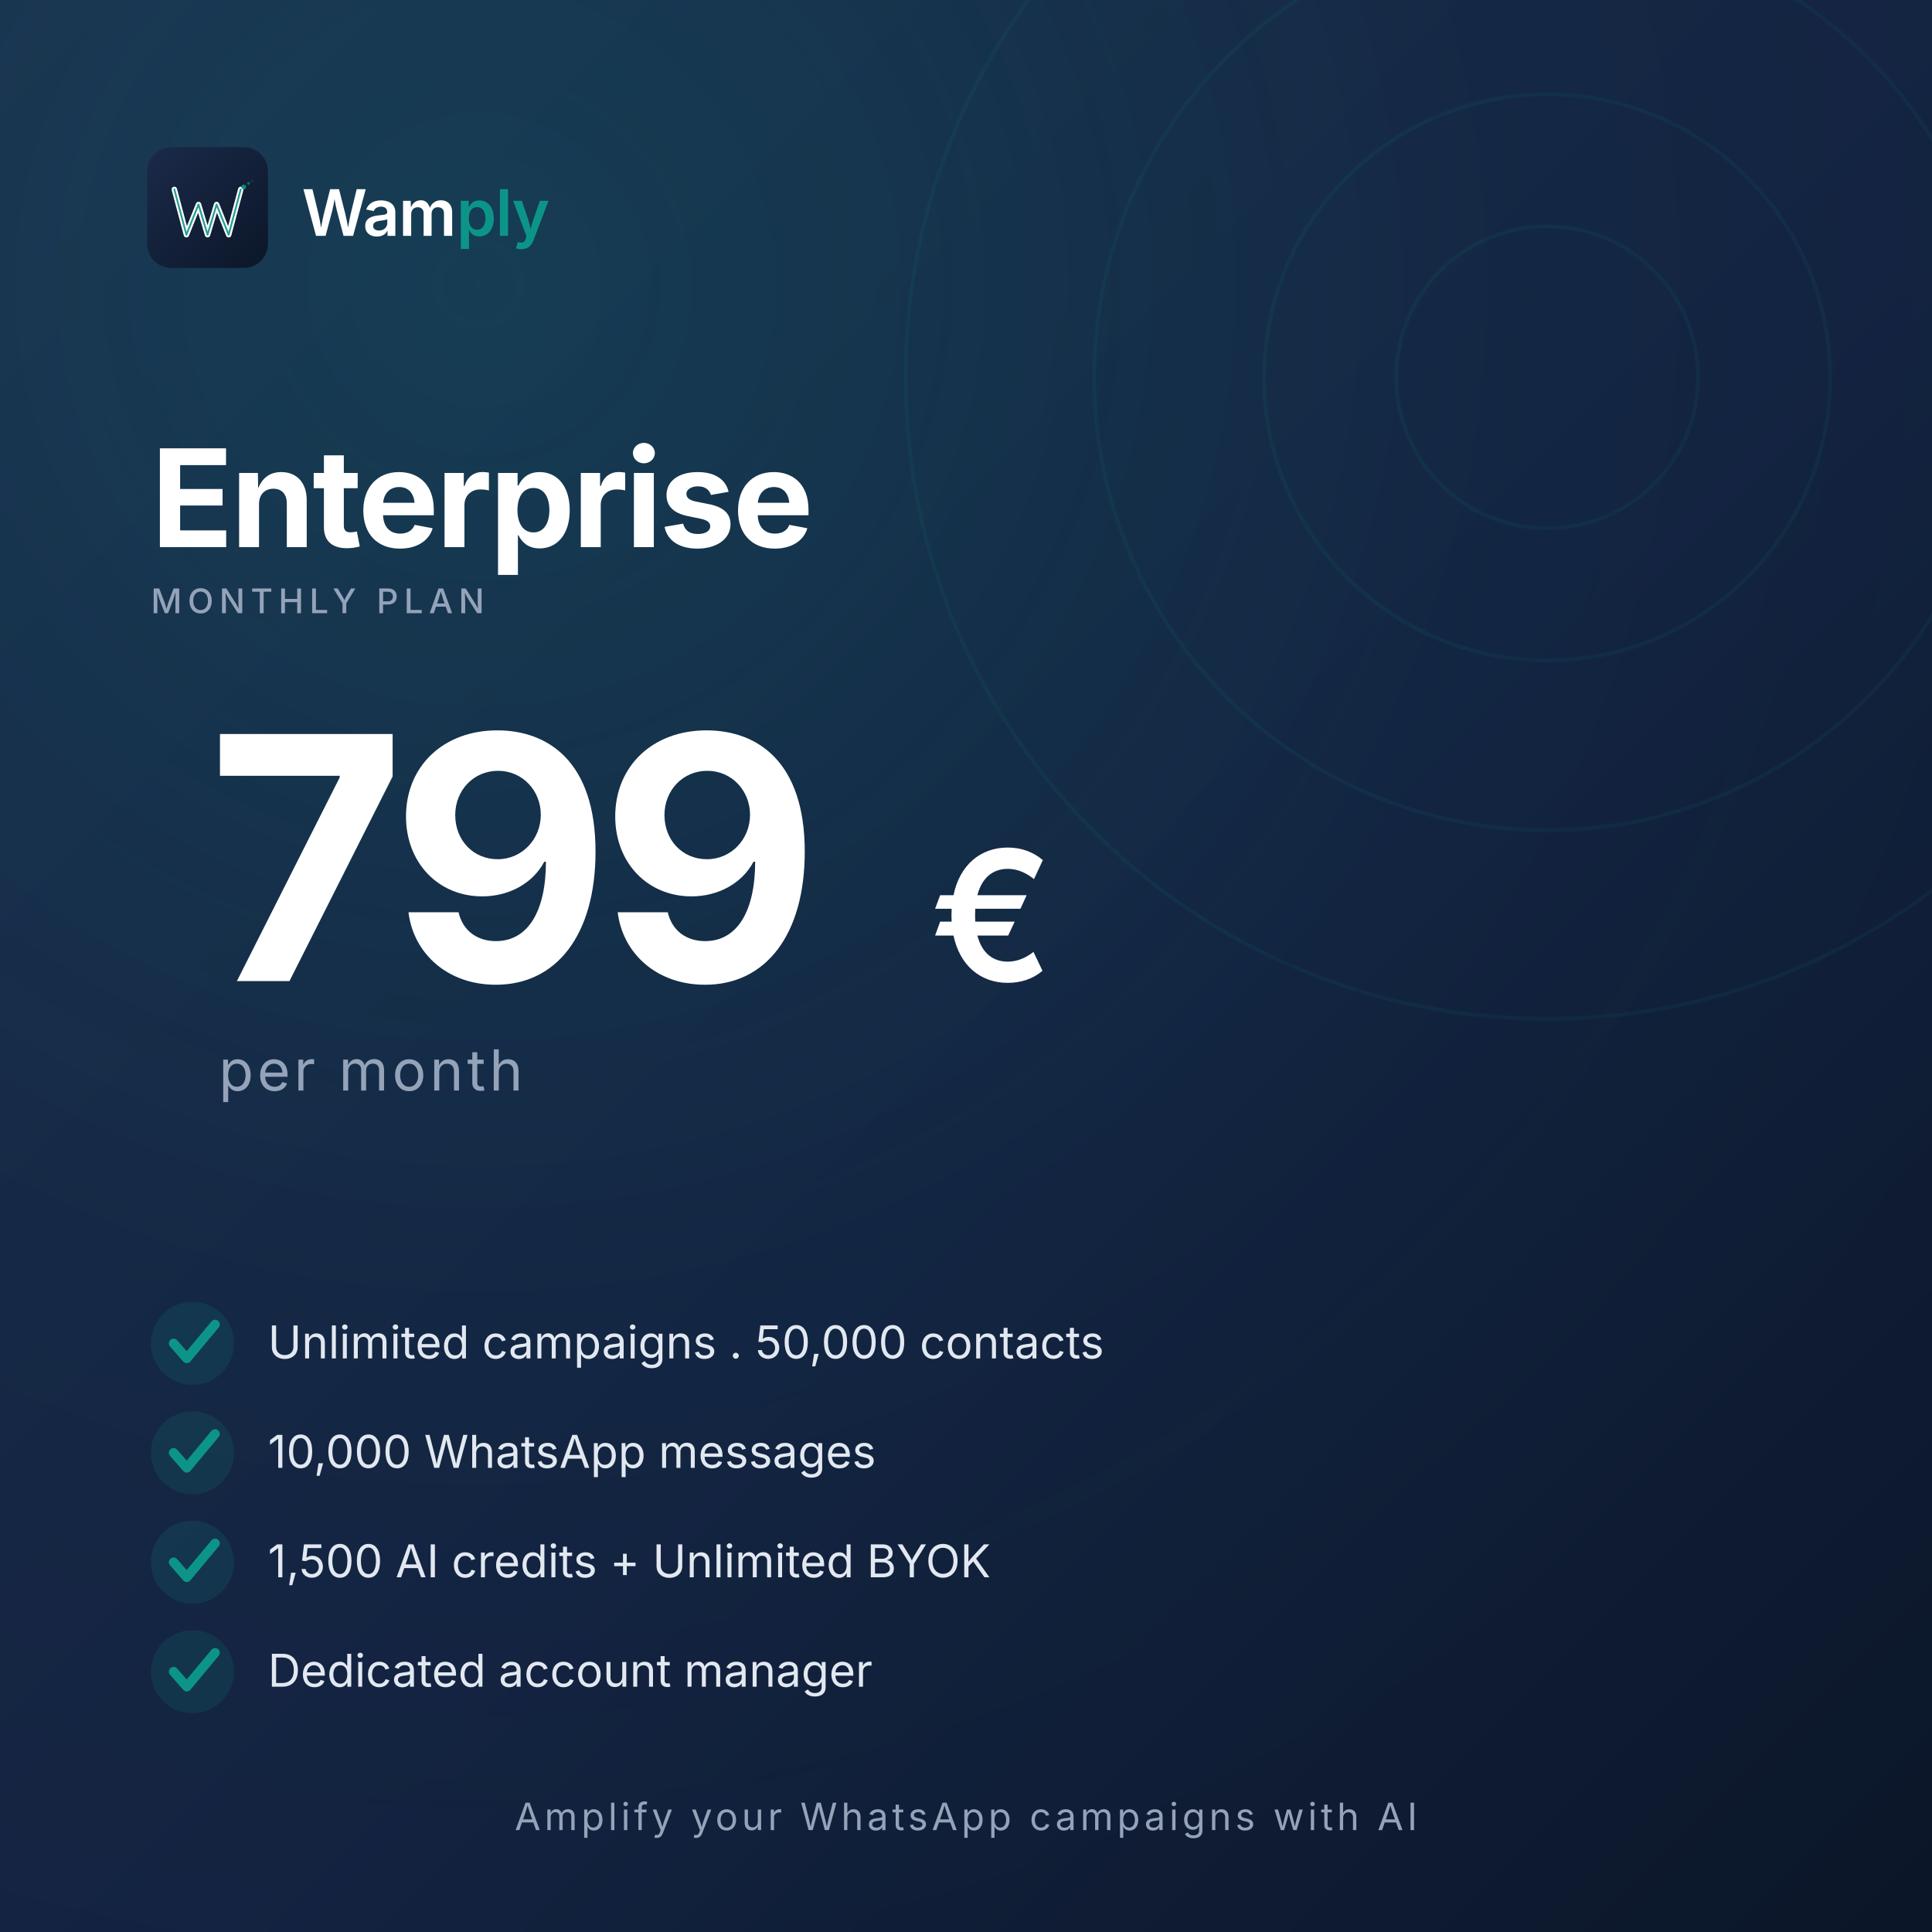
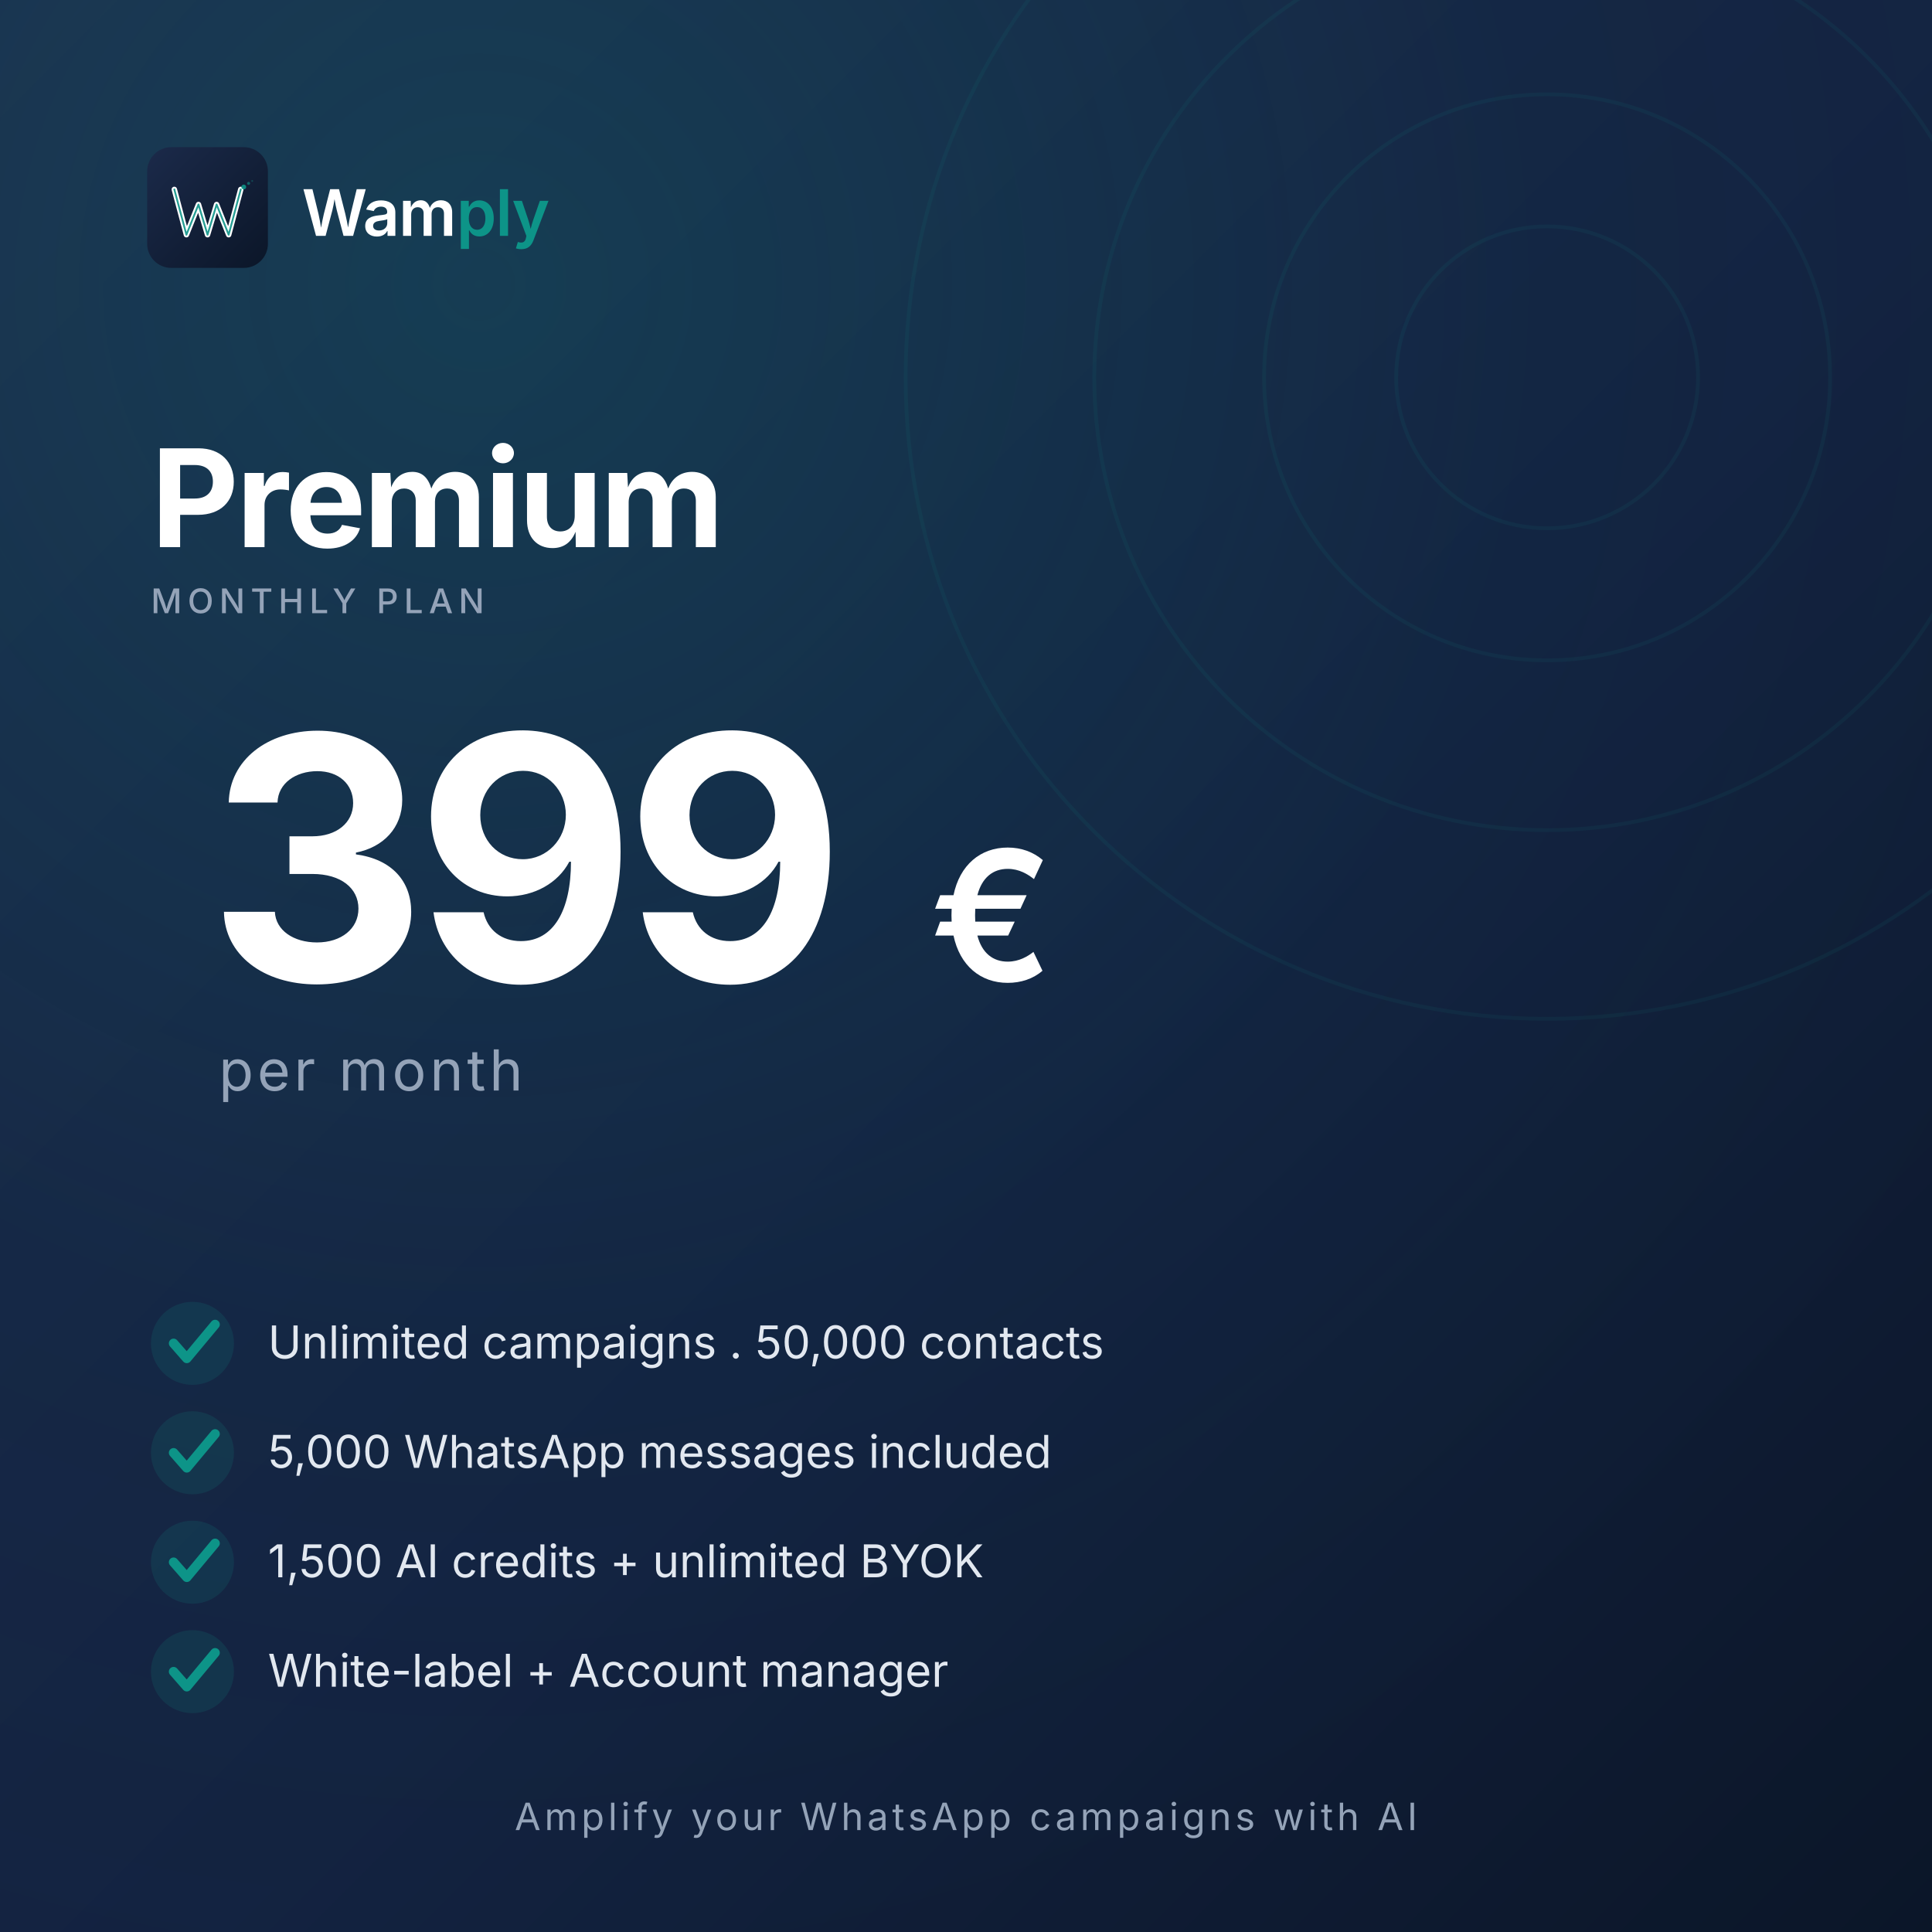
<svg xmlns="http://www.w3.org/2000/svg" viewBox="0 0 1024 1024" width="1024" height="1024">
  <defs>
    <linearGradient id="bg" x1="0" y1="0" x2="1" y2="1">
      <stop offset="0%" stop-color="#1B2A4A" />
      <stop offset="55%" stop-color="#132240" />
      <stop offset="100%" stop-color="#0B1628" />
    </linearGradient>
    <linearGradient id="logoBg" x1="0" y1="0" x2="1" y2="1">
      <stop offset="0%" stop-color="#1B2A4A" />
      <stop offset="100%" stop-color="#0B1628" />
    </linearGradient>
    <radialGradient id="glow" cx="0.25" cy="0.15" r="0.9">
      <stop offset="0%" stop-color="#0D9488" stop-opacity="0.20" />
      <stop offset="60%" stop-color="#0D9488" stop-opacity="0.03" />
      <stop offset="100%" stop-color="#0D9488" stop-opacity="0" />
    </radialGradient>
  </defs>
  <rect width="1024" height="1024" fill="url(#bg)" />
  <rect width="1024" height="1024" fill="url(#glow)" />
  <g opacity="0.08" transform="translate(820,200)">
    <circle r="340" fill="none" stroke="#0D9488" stroke-width="2" />
    <circle r="240" fill="none" stroke="#0D9488" stroke-width="2" />
    <circle r="150" fill="none" stroke="#0D9488" stroke-width="2" />
    <circle r="80" fill="none" stroke="#0D9488" stroke-width="2" />
  </g>
  <g transform="translate(78,78) scale(0.16)">
    <rect width="400" height="400" rx="80" fill="url(#logoBg)" />
    <path d="M90 140 L130 290 L170 190 L200 290 L230 190 L270 290 L310 140" fill="none" stroke="#fff" stroke-width="18" stroke-linecap="round" stroke-linejoin="round" />
    <path d="M90 140 L130 290 L170 190 L200 290 L230 190 L270 290 L310 140" fill="none" stroke="#0D9488" stroke-width="6" stroke-linecap="round" stroke-linejoin="round" opacity="0.9" />
    <circle cx="320" cy="132" r="8" fill="#0D9488" opacity="0.9" />
    <circle cx="336" cy="120" r="5" fill="#0D9488" opacity="0.6" />
    <circle cx="348" cy="112" r="3" fill="#0D9488" opacity="0.35" />
  </g>
  <text x="160" y="125" font-family="Inter, system-ui, sans-serif" font-size="34" font-weight="600" fill="#FFFFFF" letter-spacing="-0.5">
    Wam<tspan fill="#0D9488">ply</tspan>
  </text>
  <text x="80" y="290" font-family="Inter, system-ui, sans-serif" font-size="72" font-weight="700" fill="#FFFFFF" letter-spacing="-1.5">
-     Enterprise
+     Premium
  </text>
  <text x="80" y="325" font-family="Inter, system-ui, sans-serif" font-size="18" font-weight="500" fill="#94A3B8" letter-spacing="3">
    MONTHLY PLAN
  </text>
  <g transform="translate(110,520)">
    <text x="0" y="0" font-family="Inter, system-ui, sans-serif" font-size="180" font-weight="700" fill="#FFFFFF" letter-spacing="-6">
-       799
+       399
    </text>
    <text x="383" y="0" font-family="Inter, system-ui, sans-serif" font-size="96" font-weight="600" fill="#FFFFFF">
      €
    </text>
    <text x="6" y="58" font-family="Inter, system-ui, sans-serif" font-size="30" font-weight="400" fill="#94A3B8" letter-spacing="2">
      per month
    </text>
  </g>
  <circle cx="102" cy="712" r="22" fill="#0D9488" opacity="0.15" />
  <polyline points="92,712 99,720 114,702" fill="none" stroke="#0D9488" stroke-width="5" stroke-linecap="round" stroke-linejoin="round" />
  <text x="142" y="720" font-family="Inter, system-ui, sans-serif" font-size="24" font-weight="400" fill="#E2E8F0">
      Unlimited campaigns . 50,000 contacts
    </text>
  <circle cx="102" cy="770" r="22" fill="#0D9488" opacity="0.15" />
  <polyline points="92,770 99,778 114,760" fill="none" stroke="#0D9488" stroke-width="5" stroke-linecap="round" stroke-linejoin="round" />
  <text x="142" y="778" font-family="Inter, system-ui, sans-serif" font-size="24" font-weight="400" fill="#E2E8F0">
-       10,000 WhatsApp messages
+       5,000 WhatsApp messages included
    </text>
  <circle cx="102" cy="828" r="22" fill="#0D9488" opacity="0.15" />
  <polyline points="92,828 99,836 114,818" fill="none" stroke="#0D9488" stroke-width="5" stroke-linecap="round" stroke-linejoin="round" />
  <text x="142" y="836" font-family="Inter, system-ui, sans-serif" font-size="24" font-weight="400" fill="#E2E8F0">
-       1,500 AI credits + Unlimited BYOK
+       1,500 AI credits + unlimited BYOK
    </text>
  <circle cx="102" cy="886" r="22" fill="#0D9488" opacity="0.15" />
  <polyline points="92,886 99,894 114,876" fill="none" stroke="#0D9488" stroke-width="5" stroke-linecap="round" stroke-linejoin="round" />
  <text x="142" y="894" font-family="Inter, system-ui, sans-serif" font-size="24" font-weight="400" fill="#E2E8F0">
-       Dedicated account manager
+       White-label + Account manager
    </text>
  <text x="512" y="970" font-family="Inter, system-ui, sans-serif" font-size="20" font-weight="400" fill="#94A3B8" text-anchor="middle" letter-spacing="2">
    Amplify your WhatsApp campaigns with AI
  </text>
</svg>
